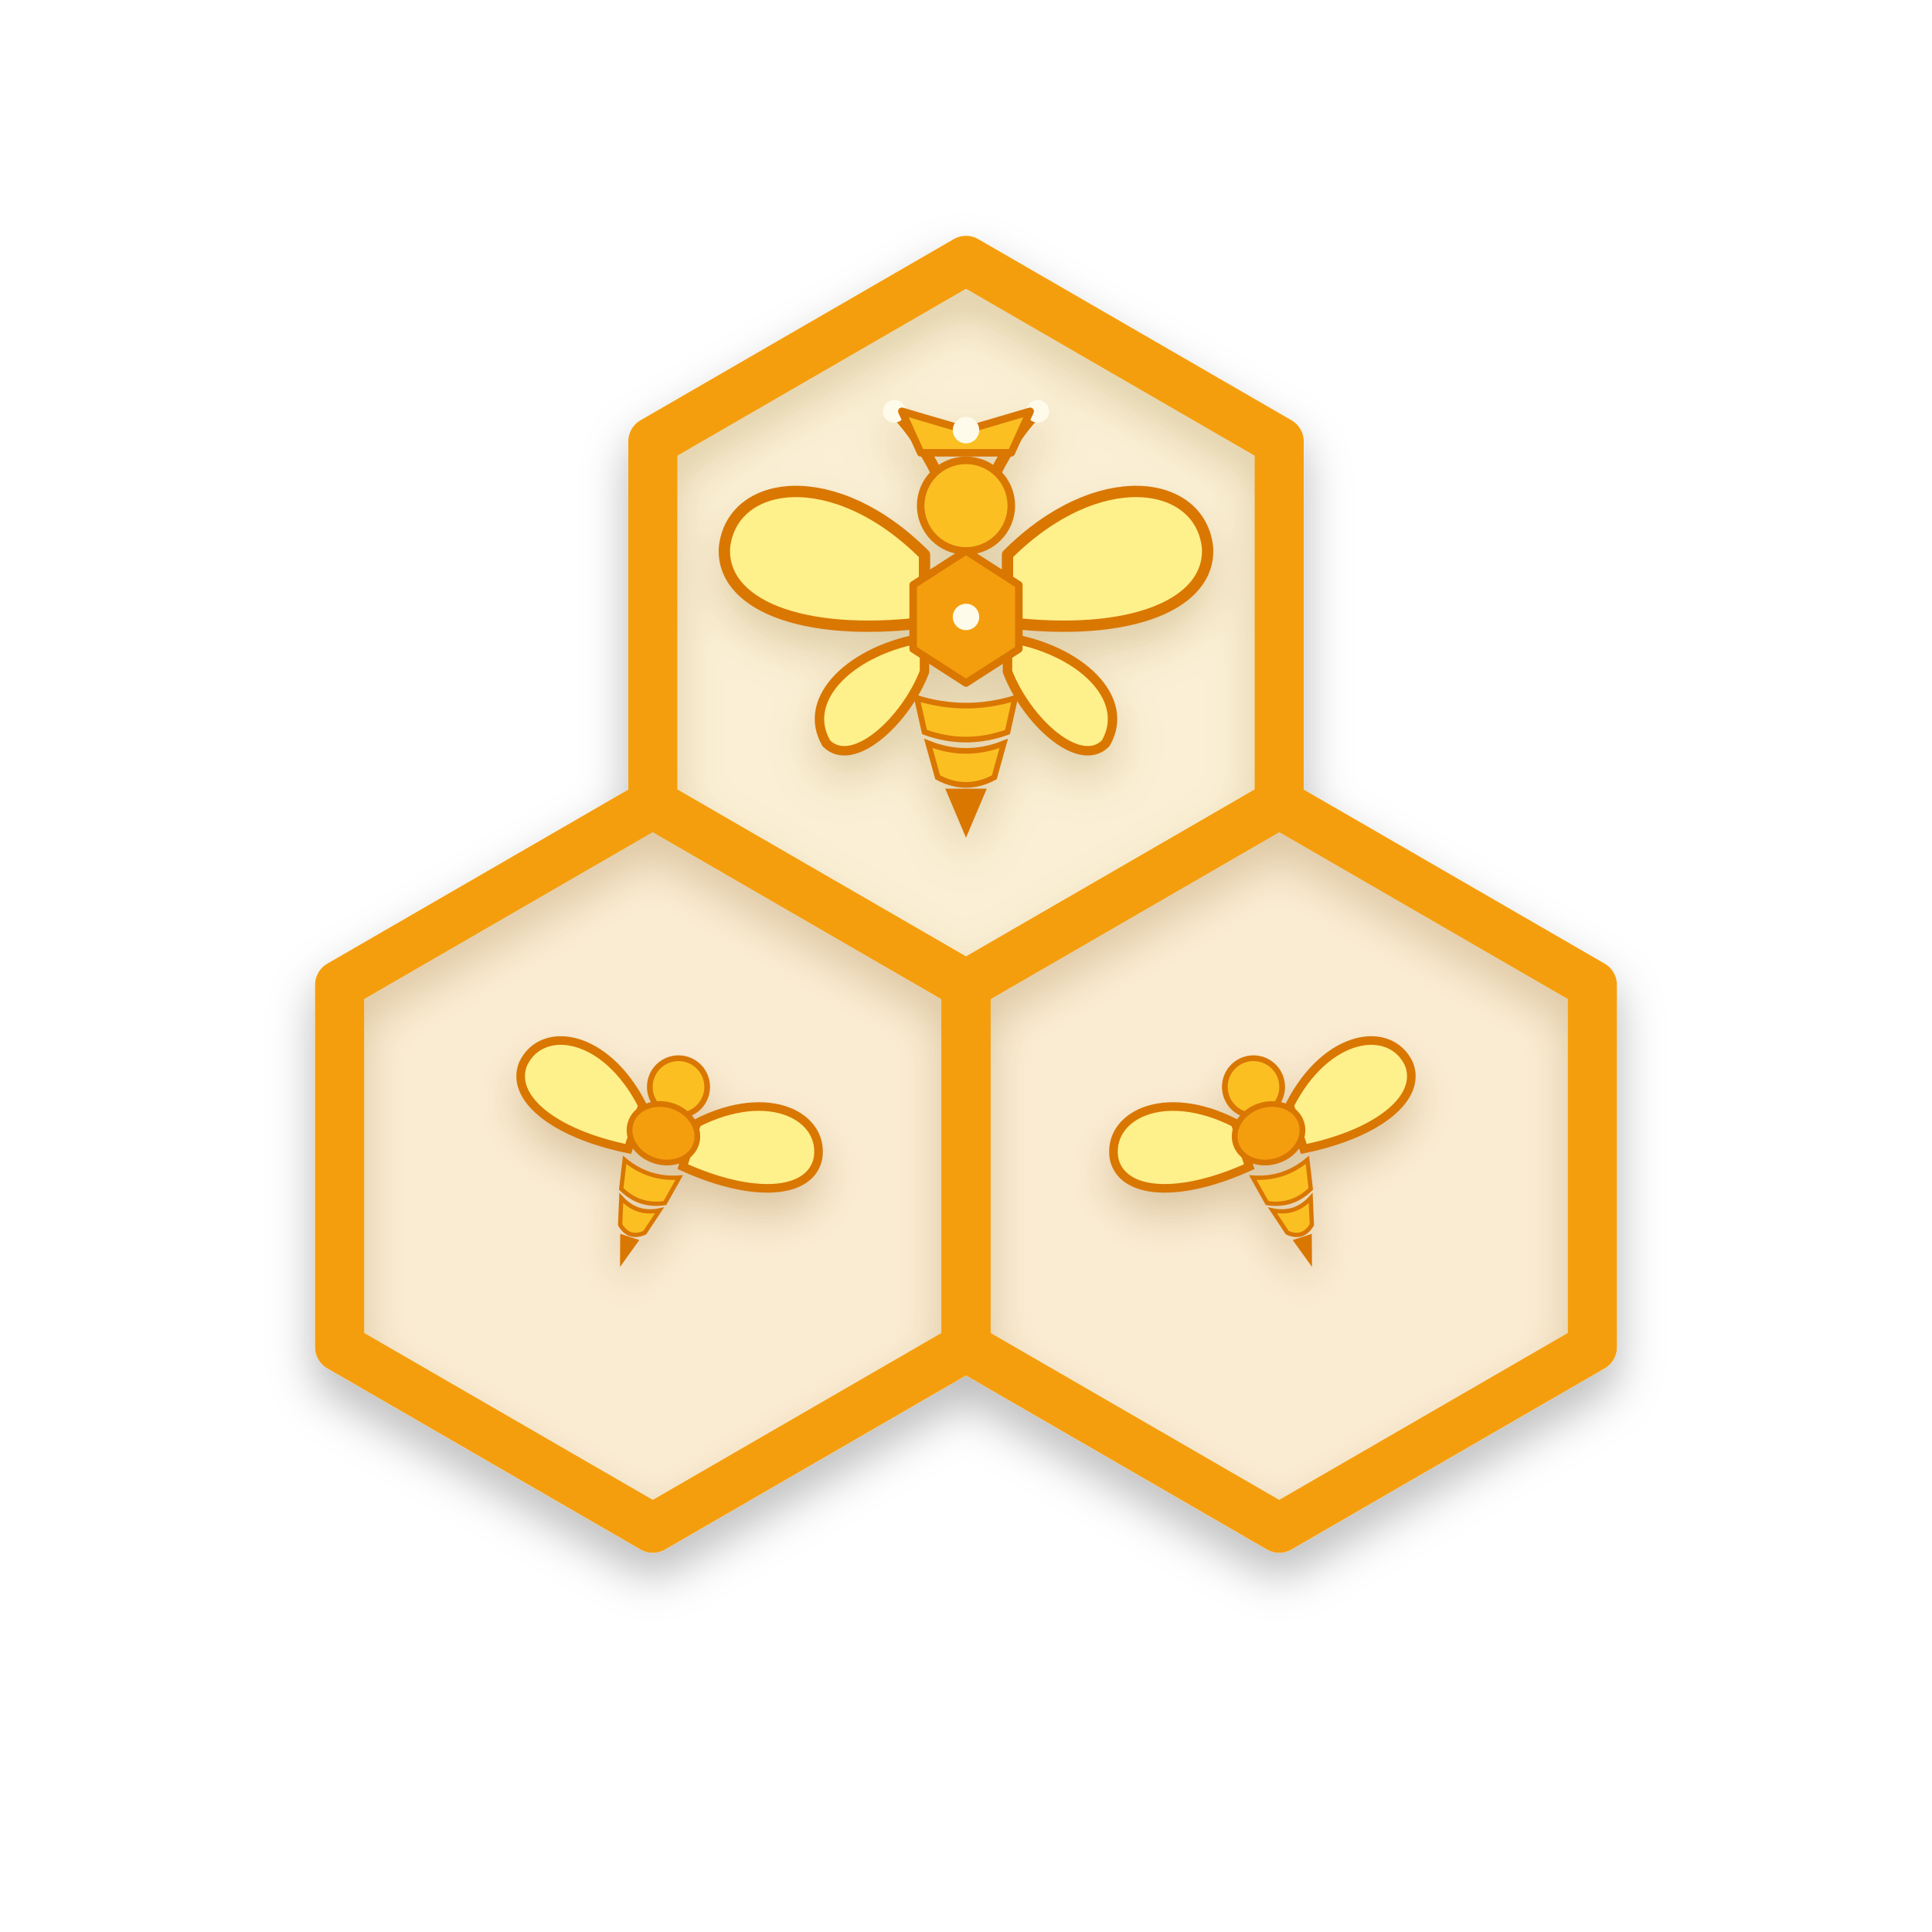
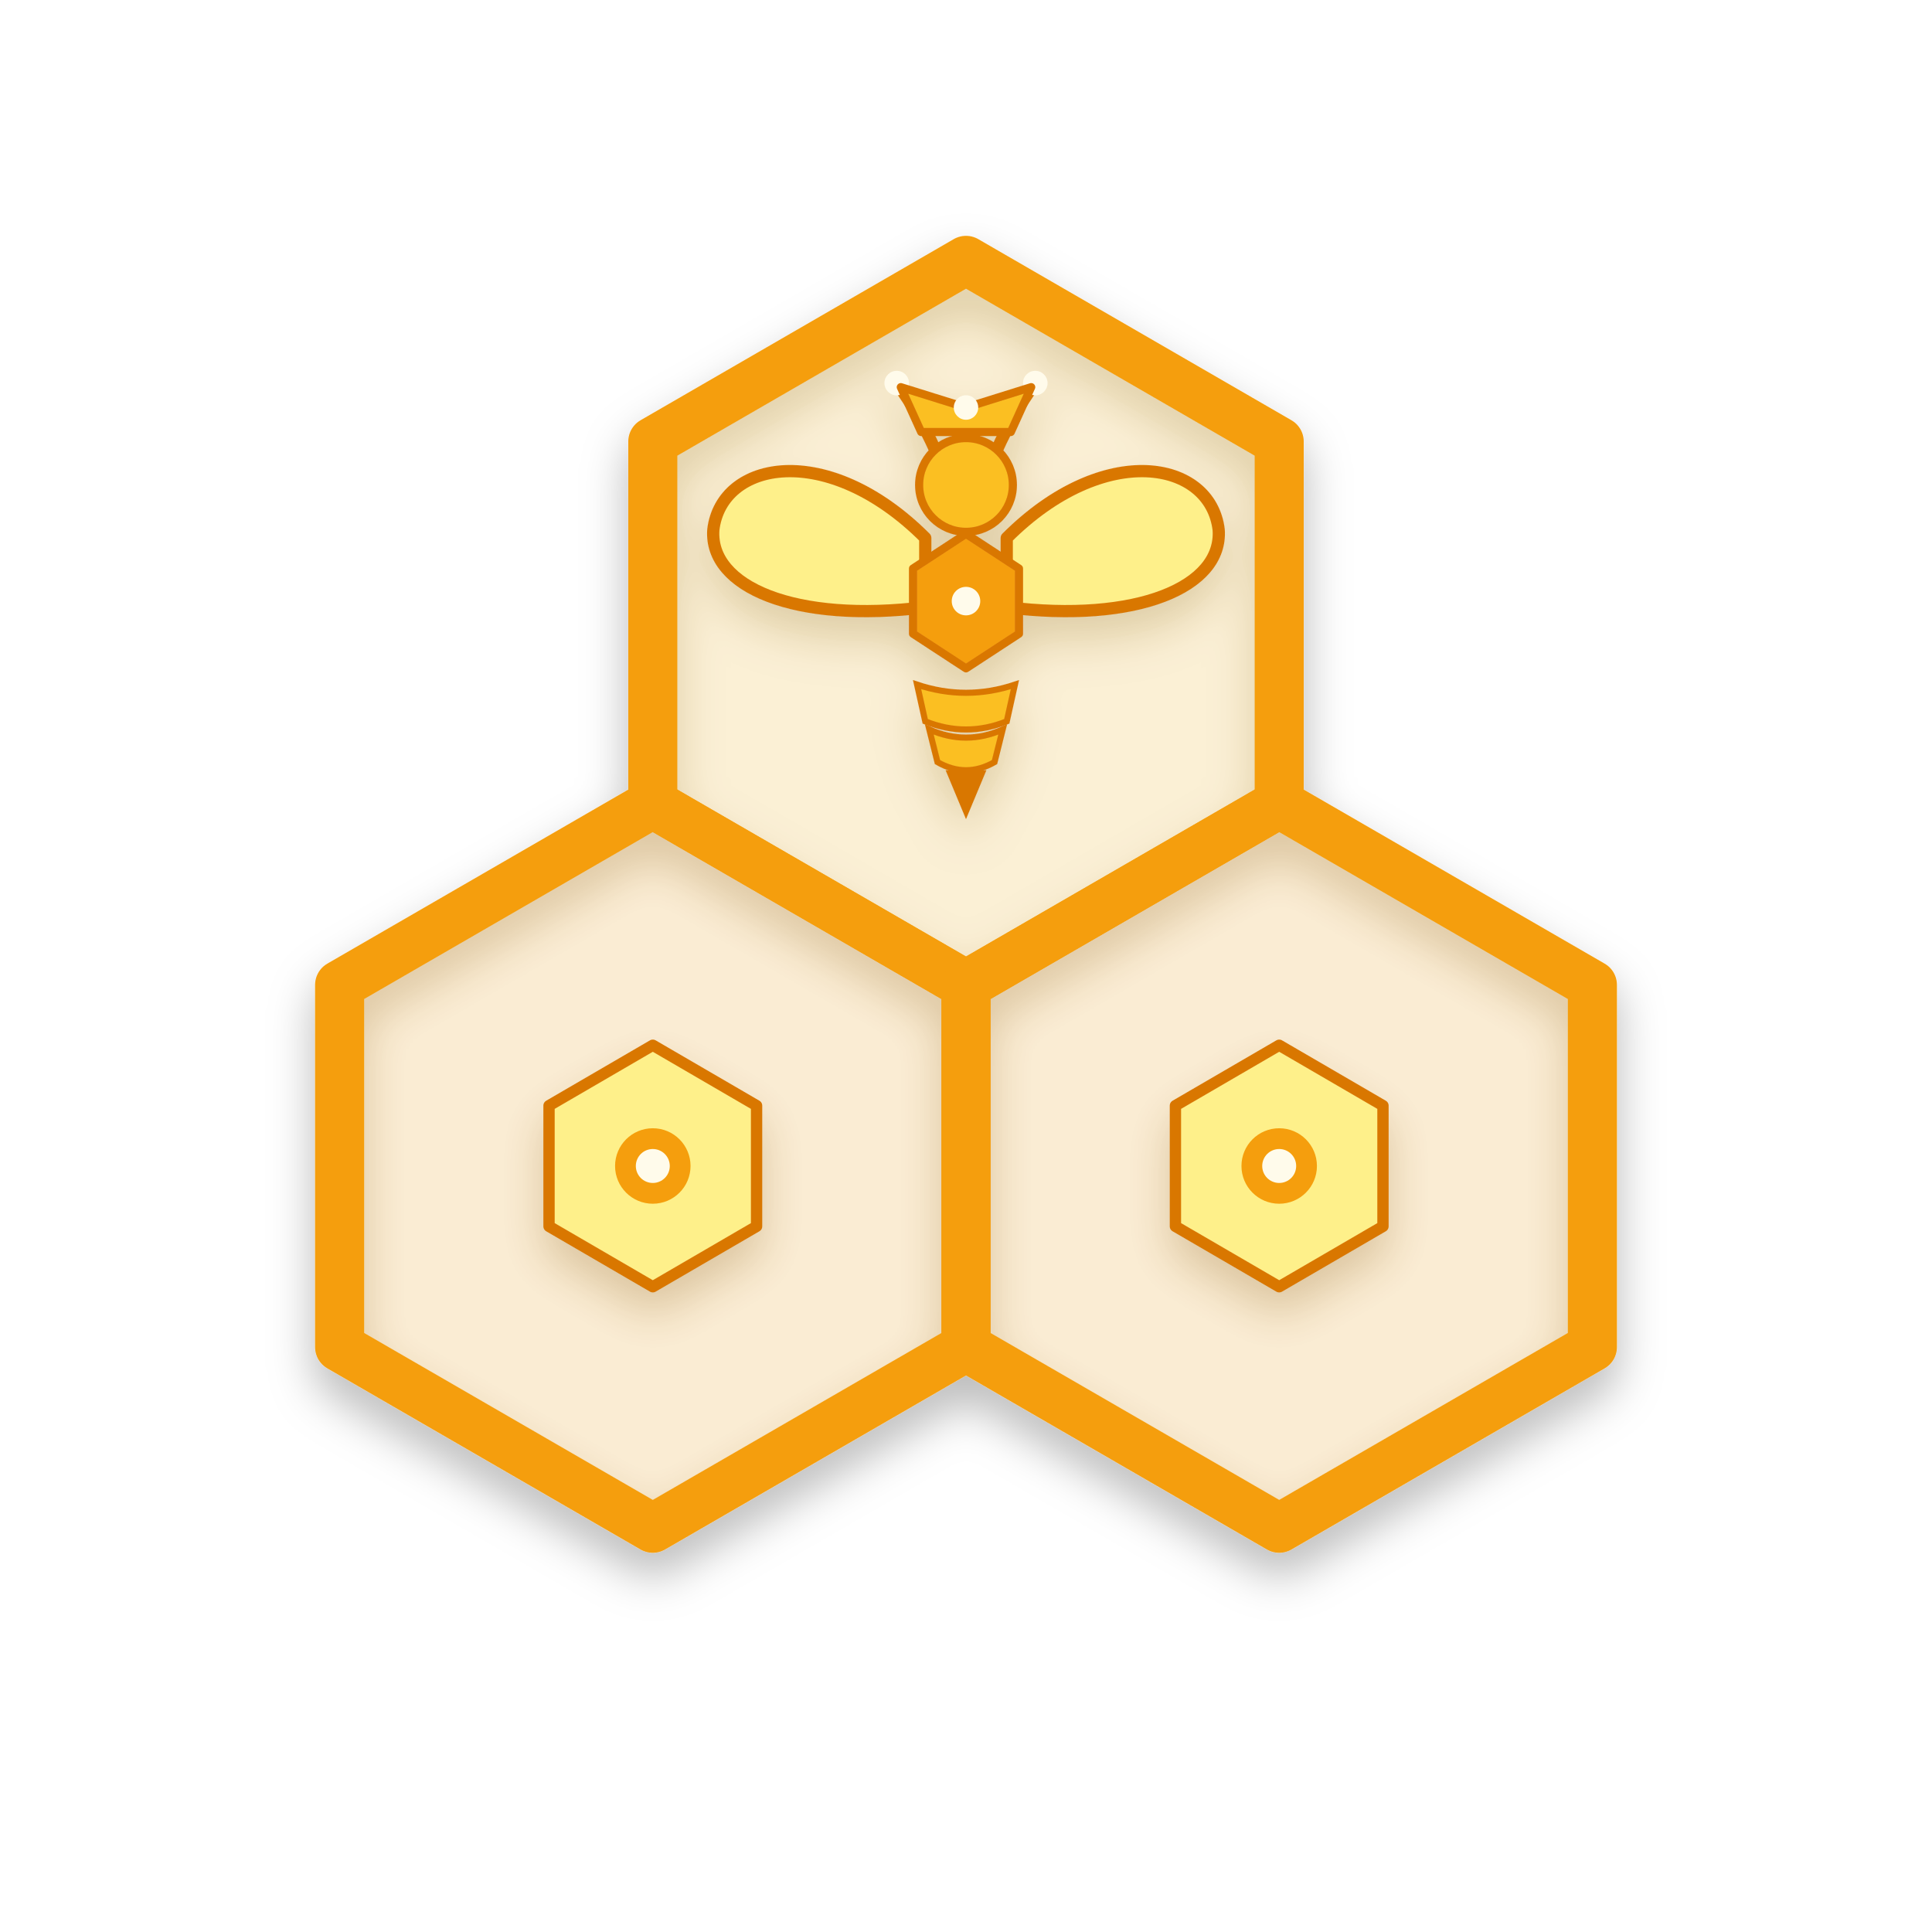
<svg xmlns="http://www.w3.org/2000/svg" width="1024" height="1024" viewBox="0 0 1024 1024">
  <defs>
    <filter id="liftShadow" x="-20%" y="-20%" width="140%" height="140%">
      <feDropShadow dx="0" dy="12" stdDeviation="12" flood-color="#000000" flood-opacity="0.28" />
    </filter>
  </defs>
  <g filter="url(#liftShadow)">
    <g stroke="#F59E0B" stroke-width="26" stroke-linejoin="round" stroke-linecap="round">
      <polygon points="512,138 678,234 678,426 512,522 346,426 346,234" fill="#FBBF24" fill-opacity="0.16" />
      <polygon points="346,426 512,522 512,714 346,810 180,714 180,522" fill="#F59E0B" fill-opacity="0.14" />
      <polygon points="678,426 844,522 844,714 678,810 512,714 512,522" fill="#F59E0B" fill-opacity="0.14" />
    </g>
-     <g transform="translate(512, 326)">
-       <path d="M -22,-32 C -70,-80 -124,-72 -128,-36 C -130,-6 -88,12 -22,4 Z" fill="#FEF08A" stroke="#D97706" stroke-width="6" stroke-linejoin="round" />
-       <path d="M -22,12 C -60,18 -88,44 -74,68 C -60,82 -32,56 -22,30 Z" fill="#FEF08A" stroke="#D97706" stroke-width="5" stroke-linejoin="round" />
-       <path d="M 22,-32 C 70,-80 124,-72 128,-36 C 130,-6 88,12 22,4 Z" fill="#FEF08A" stroke="#D97706" stroke-width="6" stroke-linejoin="round" />
-       <path d="M 22,12 C 60,18 88,44 74,68 C 60,82 32,56 22,30 Z" fill="#FEF08A" stroke="#D97706" stroke-width="5" stroke-linejoin="round" />
-       <path d="M -12,-68 Q -24,-94 -38,-108" fill="none" stroke="#D97706" stroke-width="6" stroke-linecap="round" />
-       <circle cx="-38" cy="-108" r="6" fill="#FFFBEB" />
-       <path d="M 12,-68 Q 24,-94 38,-108" fill="none" stroke="#D97706" stroke-width="6" stroke-linecap="round" />
-       <circle cx="38" cy="-108" r="6" fill="#FFFBEB" />
-       <polygon points="-24,-86 -34,-108 0,-98 34,-108 24,-86" fill="#FBBF24" stroke="#D97706" stroke-width="4" stroke-linejoin="round" />
-       <circle cx="0" cy="-98" r="7" fill="#FFFBEB" />
-       <circle cx="0" cy="-58" r="24" fill="#FBBF24" stroke="#D97706" stroke-width="4" />
-       <polygon points="0,-34 28,-16 28,18 0,36 -28,18 -28,-16" fill="#F59E0B" stroke="#D97706" stroke-width="4" stroke-linejoin="round" />
+     <g transform="translate(512, 324) scale(1.08) translate(0, -6)">
+       <path d="M -20,-30 C -68,-78 -120,-68 -124,-34 C -126,-6 -84,12 -20,4 Z" fill="#FEF08A" stroke="#D97706" stroke-width="6" stroke-linejoin="round" />
+       <path d="M 20,-30 C 68,-78 120,-68 124,-34 C 126,-6 84,12 20,4 Z" fill="#FEF08A" stroke="#D97706" stroke-width="6" stroke-linejoin="round" />
+       <path d="M -12,-66 Q -22,-90 -34,-106" fill="none" stroke="#D97706" stroke-width="6" stroke-linecap="round" />
+       <circle cx="-34" cy="-106" r="6" fill="#FFFBEB" />
+       <path d="M 12,-66 Q 22,-90 34,-106" fill="none" stroke="#D97706" stroke-width="6" stroke-linecap="round" />
+       <circle cx="34" cy="-106" r="6" fill="#FFFBEB" />
+       <polygon points="-22,-82 -32,-104 0,-94 32,-104 22,-82" fill="#FBBF24" stroke="#D97706" stroke-width="4" stroke-linejoin="round" />
+       <circle cx="0" cy="-94" r="6" fill="#FFFBEB" />
+       <circle cx="0" cy="-56" r="23" fill="#FBBF24" stroke="#D97706" stroke-width="4" />
+       <polygon points="0,-32 26,-15 26,17 0,34 -26,17 -26,-15" fill="#F59E0B" stroke="#D97706" stroke-width="4" stroke-linejoin="round" />
      <circle cx="0" cy="1" r="7" fill="#FFFBEB" />
-       <path d="M -26,44 Q 0,52 26,44 L 22,62 Q 0,70 -22,62 Z" fill="#FBBF24" stroke="#D97706" stroke-width="3" />
-       <path d="M -20,68 Q 0,76 20,68 L 15,86 Q 0,94 -15,86 Z" fill="#FBBF24" stroke="#D97706" stroke-width="3" />
-       <polygon points="-11,92 11,92 0,118" fill="#D97706" />
+       <path d="M -24,42 Q 0,50 24,42 L 20,60 Q 0,68 -20,60 Z" fill="#FBBF24" stroke="#D97706" stroke-width="3" />
+       <path d="M -18,64 Q 0,72 18,64 L 14,80 Q 0,88 -14,80 Z" fill="#FBBF24" stroke="#D97706" stroke-width="3" />
+       <polygon points="-10,84 10,84 0,108" fill="#D97706" />
    </g>
-     <g transform="translate(346, 618) rotate(18) scale(0.76) translate(0, -10)">
-       <path d="M -20,-28 C -60,-68 -104,-60 -108,-30 C -110,-5 -74,10 -20,4 Z" fill="#FEF08A" stroke="#D97706" stroke-width="6" />
-       <path d="M 20,-28 C 60,-68 104,-60 108,-30 C 110,-5 74,10 20,4 Z" fill="#FEF08A" stroke="#D97706" stroke-width="6" />
-       <circle cx="0" cy="-48" r="20" fill="#FBBF24" stroke="#D97706" stroke-width="4" />
-       <ellipse cx="0" cy="-14" rx="24" ry="20" fill="#F59E0B" stroke="#D97706" stroke-width="4" />
-       <path d="M -20,12 Q 0,20 20,12 L 16,32 Q 0,40 -16,32 Z" fill="#FBBF24" stroke="#D97706" stroke-width="3" />
-       <path d="M -14,38 Q 0,46 14,38 L 9,56 Q 0,64 -9,56 Z" fill="#FBBF24" stroke="#D97706" stroke-width="3" />
-       <polygon points="-7,62 7,62 0,84" fill="#D97706" />
+     <g transform="translate(346, 618)">
+       <polygon points="0,-64 55,-32 55,32 0,64 -55,32 -55,-32" fill="#FEF08A" stroke="#D97706" stroke-width="6" stroke-linejoin="round" />
+       <circle cx="0" cy="0" r="20" fill="#F59E0B" />
+       <circle cx="0" cy="0" r="9" fill="#FFFBEB" />
    </g>
-     <g transform="translate(678, 618) rotate(-18) scale(0.76) translate(0, -10)">
-       <path d="M -20,-28 C -60,-68 -104,-60 -108,-30 C -110,-5 -74,10 -20,4 Z" fill="#FEF08A" stroke="#D97706" stroke-width="6" />
-       <path d="M 20,-28 C 60,-68 104,-60 108,-30 C 110,-5 74,10 20,4 Z" fill="#FEF08A" stroke="#D97706" stroke-width="6" />
-       <circle cx="0" cy="-48" r="20" fill="#FBBF24" stroke="#D97706" stroke-width="4" />
-       <ellipse cx="0" cy="-14" rx="24" ry="20" fill="#F59E0B" stroke="#D97706" stroke-width="4" />
-       <path d="M -20,12 Q 0,20 20,12 L 16,32 Q 0,40 -16,32 Z" fill="#FBBF24" stroke="#D97706" stroke-width="3" />
-       <path d="M -14,38 Q 0,46 14,38 L 9,56 Q 0,64 -9,56 Z" fill="#FBBF24" stroke="#D97706" stroke-width="3" />
-       <polygon points="-7,62 7,62 0,84" fill="#D97706" />
+     <g transform="translate(678, 618)">
+       <polygon points="0,-64 55,-32 55,32 0,64 -55,32 -55,-32" fill="#FEF08A" stroke="#D97706" stroke-width="6" stroke-linejoin="round" />
+       <circle cx="0" cy="0" r="20" fill="#F59E0B" />
+       <circle cx="0" cy="0" r="9" fill="#FFFBEB" />
    </g>
  </g>
</svg>
